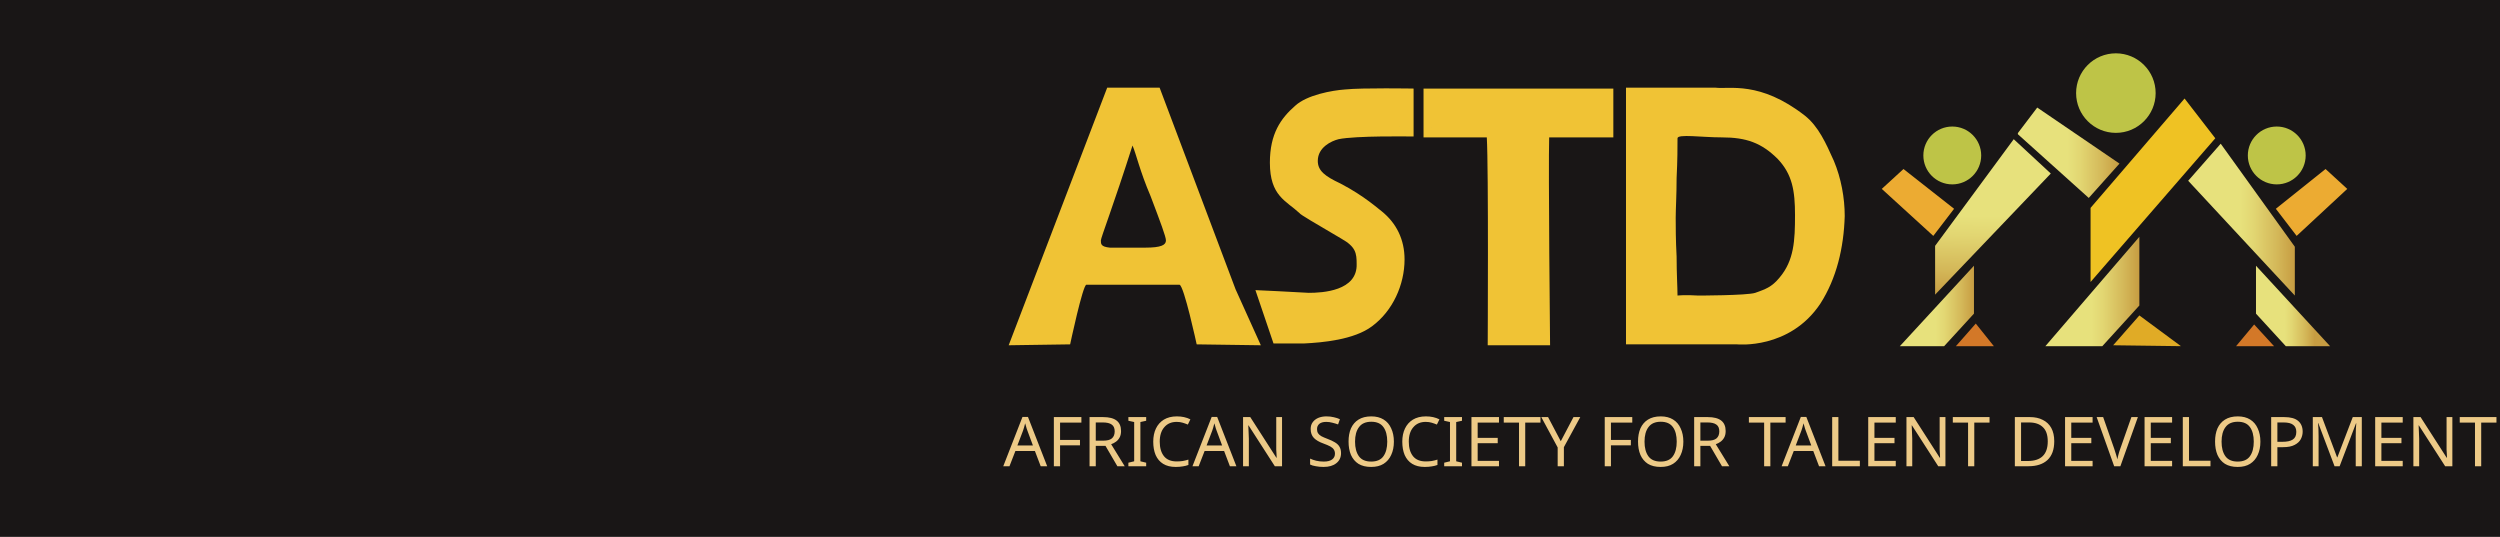
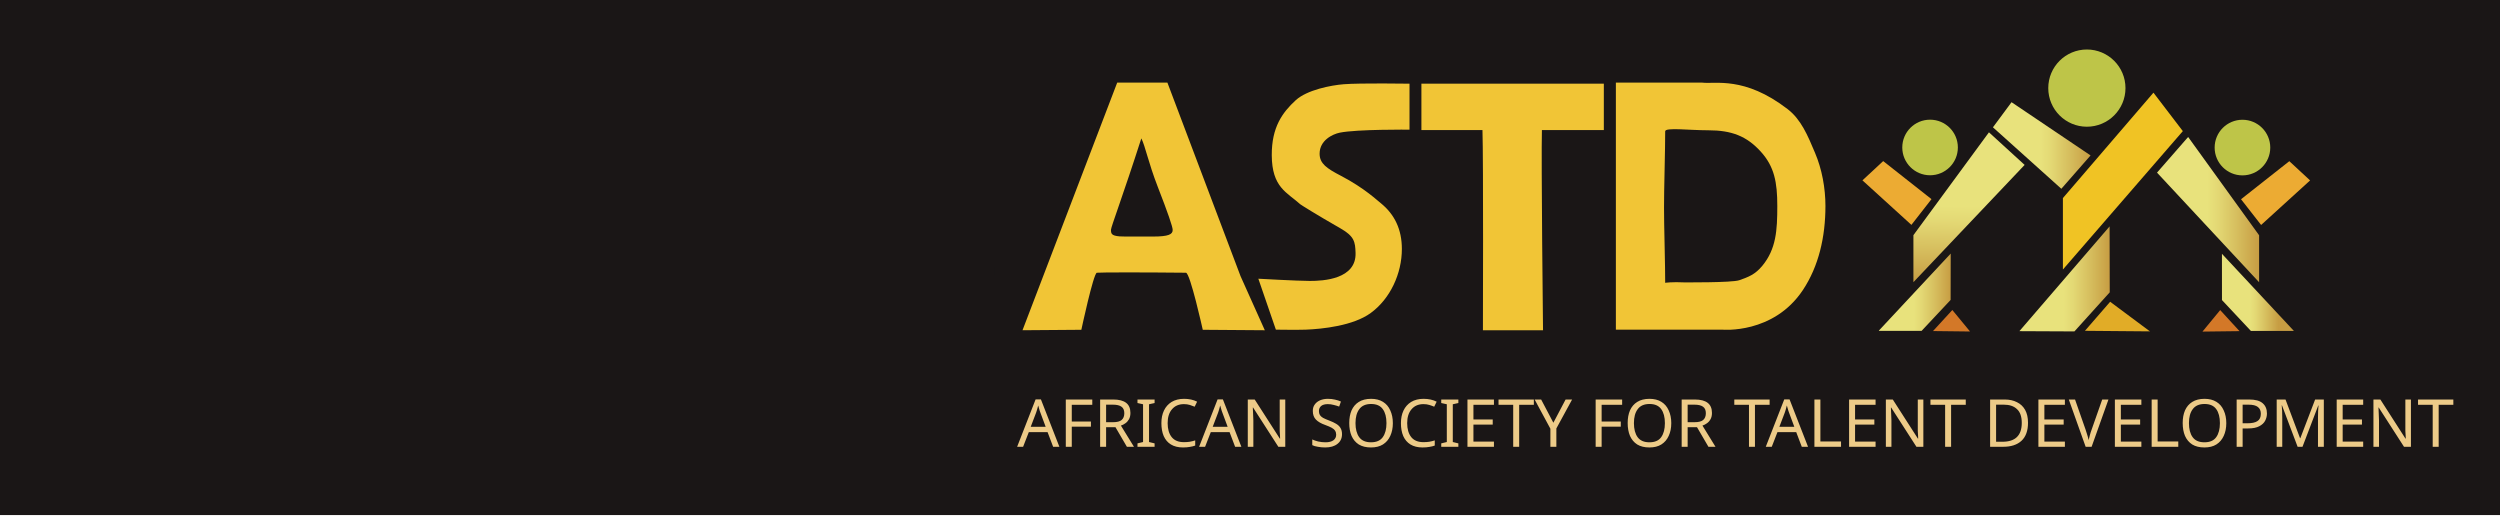
- <svg xmlns="http://www.w3.org/2000/svg" version="1.1" id="Layer_1" x="0px" y="0px" viewBox="0 0 276.6 59.4" enable-background="new 0 0 276.6 59.4" xml:space="preserve" width="100%" height="100%">
+ <svg xmlns="http://www.w3.org/2000/svg" version="1.1" id="Layer_1" x="0px" y="0px" width="287.575px" height="59.248px" viewBox="0 0 287.575 59.248" enable-background="new 0 0 287.575 59.248" xml:space="preserve">
  <g>
-     <rect x="0" y="0" fill="#191616" width="276.6" height="59.4" />
+     <rect y="-0.191" fill="#1A1616" width="287.575" height="59.438" />
    <g>
-       <rect x="110.4" y="5.8" fill="#F0C335" width="95.2" height="37.1" />
+       <rect x="116.354" y="5.625" fill="#F1C536" width="95.235" height="37.107" />
      <g>
        <g>
-           <path fill="#191616" d="M190.5,15.2c-2.2,0-4.9-0.4-4.9,0.1c0,1,0,2.4-0.1,4.4c0,1.9-0.1,3.4-0.1,4.4c0,1,0,2.4,0.1,4.3      c0,1.9,0.1,3.4,0.1,4.3c0,0,0.8-0.1,2.3,0c-0.2,0,5.4,0,6.3-0.3c1.1-0.4,1.8-0.6,2.7-1.7c1.6-1.9,1.7-4.1,1.7-6.9      c0-2.7-0.3-4.5-1.9-6.2C194.9,15.8,193.2,15.2,190.5,15.2z" />
-           <path fill="#191616" d="M125.3,16.1c-2.1,6.6-3.5,10.2-3.5,10.5c0,0.4,0,0.7,1,0.8c0,0,0.7,0,1.9,0h2c1.8,0,2.3-0.3,2.3-0.8      c0-0.4-0.6-2-1.7-4.9C126.1,18.9,125.7,17,125.3,16.1z" />
-           <path fill="#191616" d="M108.4,2.4l0,43.8h98.1l0-42.5L108.4,2.4z M132.4,38.1c0,0-1.4-6.5-1.9-6.6c-0.5,0-6.7,0-6.7,0      c-2.1,0-3.3,0-3.6,0c-0.4,0-1.8,6.6-1.8,6.6l-6.8,0.1l10.9-28.5h5.8l8.4,22.3l2.8,6.2L132.4,38.1z M156.1,15.1      c0,0-6.1-0.1-8,0.3c-0.8,0.2-2.3,0.9-2.3,2.4c0,1.1,0.8,1.7,2.5,2.5c2.7,1.4,4.3,2.9,4.6,3.1c1.6,1.3,2.5,3.1,2.5,5.3      c0,2.8-1.3,5.7-3.6,7.4c-2,1.5-5.5,1.8-7.5,1.9c-0.9,0-3.4,0-3.4,0l-2-5.9c0,0,4.4,0.2,5.9,0.3c1.5,0,5.4-0.2,5.3-3.2      c0-1.2-0.1-1.9-1.7-2.8c-2.9-1.7-4.6-2.7-4.6-2.8c-1.5-1.4-3.3-1.9-3.3-5.6c0-3.2,1.2-4.9,2.8-6.3c1.3-1.2,4.1-1.7,5.5-1.8      c1.9-0.2,7.6-0.1,7.6-0.1V15.1z M178.5,15.2h-7.1c-0.1,3.4,0.1,23,0.1,23h-6.9c0,0,0.1-19.5-0.1-23h-7V9.8h21V15.2z M201.4,33.6      c-3.4,5.1-9.2,4.5-9.2,4.5h-12.3V38v-1.5V12.2V9.8V9.7h9.9c1.5,0.2,4.9-0.8,9.9,3.1c1.5,1.2,2.3,3,3.2,5      c0.8,1.9,1.2,4.1,1.2,6.1C204,27.4,203.2,30.8,201.4,33.6z" />
-           <path fill="#C5BF69" d="M158.4,14.1C158.3,14.1,158.4,14.2,158.4,14.1L158.4,14.1z" />
-           <path fill="#C5BF69" d="M177,10.5C177,10.5,177,10.5,177,10.5C177,10.5,177,10.5,177,10.5z" />
-           <path fill="#C5BF69" d="M154.9,13.9C154.9,13.9,154.9,13.9,154.9,13.9C154.8,14.1,154.8,14,154.9,13.9z" />
+           <path fill="#1A1616" d="M196.487,14.986c-2.24,0-4.941-0.351-4.941,0.118c0,0.976-0.022,2.436-0.066,4.379      c-0.045,1.947-0.067,3.407-0.067,4.381c0,0.965,0.022,2.408,0.067,4.333c0.044,1.927,0.066,3.372,0.066,4.335      c0,0,0.761-0.123,2.28-0.047c-0.202-0.013,5.392,0.05,6.253-0.255c1.064-0.38,1.802-0.642,2.65-1.667      c1.583-1.928,1.714-4.068,1.714-6.868c0-2.738-0.34-4.527-1.897-6.249C200.925,15.659,199.198,14.986,196.487,14.986z" />
+           <path fill="#1A1616" d="M131.287,15.919c-2.104,6.552-3.492,10.194-3.492,10.511c0,0.432,0.04,0.686,1.004,0.761      c0.049,0.013,0.671,0.019,1.861,0.019h1.959c1.812,0,2.275-0.252,2.275-0.76c0-0.368-0.57-2.014-1.71-4.942      C132.082,18.67,131.744,16.807,131.287,15.919z" />
+           <path fill="#1A1616" d="M114.39,2.226l0.028,43.763h98.067l-0.028-42.45L114.39,2.226z M138.354,37.935      c0,0-1.447-6.541-1.935-6.563c-0.469-0.024-6.673-0.038-6.673-0.038c-2.09,0-3.279,0.014-3.57,0.038      c-0.394,0.032-1.789,6.563-1.789,6.563l-6.768,0.052l10.894-28.485h5.773l8.413,22.263l2.793,6.223L138.354,37.935z       M162.136,14.915c0,0-6.069-0.06-8.039,0.349c-0.816,0.17-2.303,0.881-2.303,2.414c0,1.14,0.816,1.692,2.45,2.542      c2.749,1.431,4.27,2.917,4.561,3.131c1.636,1.307,2.452,3.068,2.452,5.285c0,2.838-1.341,5.736-3.585,7.37      c-2.015,1.471-5.549,1.838-7.477,1.915c-0.856,0.035-3.431,0-3.431,0l-2.017-5.86c0,0,4.438,0.25,5.92,0.255      c1.545,0.005,5.371-0.195,5.263-3.243c-0.043-1.24-0.129-1.88-1.714-2.79c-2.885-1.652-4.58-2.725-4.646-2.786      c-1.526-1.376-3.263-1.927-3.279-5.648c-0.014-3.207,1.214-4.904,2.761-6.325c1.313-1.192,4.063-1.718,5.511-1.834      c1.887-0.151,7.573-0.064,7.573-0.064V14.915z M184.489,14.96h-7.124c-0.092,3.429,0.129,23.029,0.129,23.029h-6.913      c0,0,0.062-19.537-0.053-23.029h-7.023V9.624h20.984V14.96z M207.382,33.371c-3.391,5.092-9.24,4.55-9.24,4.55h-12.268v-0.111      v-1.514V12.002V9.624V9.501h9.898c1.493,0.203,4.875-0.79,9.86,3.052c1.547,1.191,2.303,3.013,3.151,5.029      c0.797,1.874,1.197,4.059,1.197,6.112C209.981,27.253,209.206,30.629,207.382,33.371z" />
+           <path fill="#C5BF69" d="M164.366,13.925C164.284,13.947,164.36,14.022,164.366,13.925L164.366,13.925z" />
+           <path fill="#C5BF69" d="M183.027,10.355c-0.004-0.003-0.027-0.004-0.07-0.004C182.983,10.351,183.004,10.354,183.027,10.355z" />
+           <path fill="#C5BF69" d="M160.866,13.727c-0.007,0.014-0.014,0.025-0.02,0.04C160.8,13.899,160.825,13.837,160.866,13.727z" />
        </g>
        <g>
-           <rect x="108.6" y="46.2" fill="none" width="150" height="13.3" />
-           <text transform="matrix(1 0 0 1 111.001 51.584)" fill="#EDCA87" font-family="'MyriadPro-Regular'" font-size="7.609">AFRICAN SOCIETY FOR TALENT DEVELOPMENT</text>
+           <rect x="114.563" y="45.99" fill="none" width="150.048" height="13.258" />
+           <text transform="matrix(1 0 0 1 117.001 51.3926)" fill="#EDCB88" font-family="'MyriadPro-Regular'" font-size="7.609">AFRICAN SOCIETY FOR TALENT DEVELOPMENT</text>
        </g>
        <g>
-           <circle opacity="0.91" fill="#CFD54C" cx="234.1" cy="10.3" r="4.4" />
-           <polygon fill="#EFC223" points="241.7,10.9 245.1,15.3 231.3,31.2 231.3,23     " />
-           <linearGradient id="SVGID_1_" gradientUnits="userSpaceOnUse" x1="226.29" y1="32.273" x2="236.684" y2="32.273">
-             <stop offset="0" style="stop-color:#6F5321" />
-             <stop offset="0" style="stop-color:#775924" />
-             <stop offset="0" style="stop-color:#99742F" />
-             <stop offset="0" style="stop-color:#B18838" />
-             <stop offset="0" style="stop-color:#C0943D" />
+           <circle opacity="0.91" fill="#CFD64D" cx="240.053" cy="10.135" r="4.441" />
+           <polygon fill="#F0C324" points="247.711,10.66 251.091,15.083 237.296,31.004 237.296,22.783     " />
+           <linearGradient id="SVGID_1_" gradientUnits="userSpaceOnUse" x1="232.29" y1="32.083" x2="242.684" y2="32.083">
+             <stop offset="0" style="stop-color:#6F5322" />
+             <stop offset="0" style="stop-color:#755824" />
+             <stop offset="0" style="stop-color:#95722F" />
+             <stop offset="0" style="stop-color:#AF8638" />
+             <stop offset="0" style="stop-color:#BF933D" />
            <stop offset="0" style="stop-color:#C5983F" />
-             <stop offset="0" style="stop-color:#CBA64B" />
-             <stop offset="0" style="stop-color:#D6BC5D" />
-             <stop offset="0" style="stop-color:#DDCD6B" />
-             <stop offset="0" style="stop-color:#E3D875" />
-             <stop offset="0" style="stop-color:#E6DF7A" />
-             <stop offset="0" style="stop-color:#E7E17C" />
-             <stop offset="0.421" style="stop-color:#E7E17C" />
-             <stop offset="0.491" style="stop-color:#E7E17C" />
-             <stop offset="0.615" style="stop-color:#E2D672" />
-             <stop offset="0.834" style="stop-color:#D4B859" />
-             <stop offset="1" style="stop-color:#C79D42" />
+             <stop offset="0" style="stop-color:#C79B41" />
+             <stop offset="0" style="stop-color:#D0B051" />
+             <stop offset="0" style="stop-color:#D8C160" />
+             <stop offset="0" style="stop-color:#DFD06D" />
+             <stop offset="0" style="stop-color:#E4DA76" />
+             <stop offset="0" style="stop-color:#E7E07B" />
+             <stop offset="0" style="stop-color:#E8E27C" />
+             <stop offset="0.421" style="stop-color:#E8E27C" />
+             <stop offset="0.491" style="stop-color:#E8E27C" />
+             <stop offset="0.596" style="stop-color:#E3D874" />
+             <stop offset="0.783" style="stop-color:#D6BE5E" />
+             <stop offset="1" style="stop-color:#C79D43" />
          </linearGradient>
-           <polygon fill="url(#SVGID_1_)" points="236.7,26.2 236.7,33.8 232.6,38.3 226.3,38.3     " />
-           <polyline fill="#E0AB26" points="241.3,38.3 233.8,38.2 236.7,34.9     " />
-           <circle opacity="0.91" fill="#CFD54C" cx="216" cy="17.2" r="3.2" />
-           <linearGradient id="SVGID_2_" gradientUnits="userSpaceOnUse" x1="220.633" y1="15.374" x2="220.329" y2="32.756">
-             <stop offset="0" style="stop-color:#6F5321" />
-             <stop offset="0" style="stop-color:#775924" />
-             <stop offset="0" style="stop-color:#99742F" />
-             <stop offset="0" style="stop-color:#B18838" />
-             <stop offset="0" style="stop-color:#C0943D" />
+           <polygon fill="url(#SVGID_1_)" points="242.668,26.042 242.684,33.625 238.621,38.123 232.29,38.093     " />
+           <polyline fill="#E1AC27" points="247.306,38.118 239.83,38.053 242.731,34.711     " />
+           <circle opacity="0.91" fill="#CFD64D" cx="222.016" cy="16.964" r="3.197" />
+           <linearGradient id="SVGID_2_" gradientUnits="userSpaceOnUse" x1="226.633" y1="15.184" x2="226.329" y2="32.566">
+             <stop offset="0" style="stop-color:#6F5322" />
+             <stop offset="0" style="stop-color:#755824" />
+             <stop offset="0" style="stop-color:#95722F" />
+             <stop offset="0" style="stop-color:#AF8638" />
+             <stop offset="0" style="stop-color:#BF933D" />
            <stop offset="0" style="stop-color:#C5983F" />
-             <stop offset="0" style="stop-color:#CBA64B" />
-             <stop offset="0" style="stop-color:#D6BC5D" />
-             <stop offset="0" style="stop-color:#DDCD6B" />
-             <stop offset="0" style="stop-color:#E3D875" />
-             <stop offset="0" style="stop-color:#E6DF7A" />
-             <stop offset="0" style="stop-color:#E7E17C" />
-             <stop offset="0.421" style="stop-color:#E7E17C" />
-             <stop offset="0.491" style="stop-color:#E7E17C" />
-             <stop offset="0.615" style="stop-color:#E2D672" />
-             <stop offset="0.834" style="stop-color:#D4B859" />
-             <stop offset="1" style="stop-color:#C79D42" />
+             <stop offset="0" style="stop-color:#C79B41" />
+             <stop offset="0" style="stop-color:#D0B051" />
+             <stop offset="0" style="stop-color:#D8C160" />
+             <stop offset="0" style="stop-color:#DFD06D" />
+             <stop offset="0" style="stop-color:#E4DA76" />
+             <stop offset="0" style="stop-color:#E7E07B" />
+             <stop offset="0" style="stop-color:#E8E27C" />
+             <stop offset="0.421" style="stop-color:#E8E27C" />
+             <stop offset="0.491" style="stop-color:#E8E27C" />
+             <stop offset="0.596" style="stop-color:#E3D874" />
+             <stop offset="0.783" style="stop-color:#D6BE5E" />
+             <stop offset="1" style="stop-color:#C79D43" />
          </linearGradient>
-           <polygon fill="url(#SVGID_2_)" points="222.8,15.4 226.9,19.2 214.1,32.6 214.1,27.2     " />
-           <linearGradient id="SVGID_3_" gradientUnits="userSpaceOnUse" x1="210.1" y1="33.803" x2="218.391" y2="33.803">
-             <stop offset="0" style="stop-color:#6F5321" />
-             <stop offset="0" style="stop-color:#775924" />
-             <stop offset="0" style="stop-color:#99742F" />
-             <stop offset="0" style="stop-color:#B18838" />
-             <stop offset="0" style="stop-color:#C0943D" />
+           <polygon fill="url(#SVGID_2_)" points="228.788,15.221 232.893,18.969 220.1,32.457 220.1,27.051     " />
+           <linearGradient id="SVGID_3_" gradientUnits="userSpaceOnUse" x1="216.1" y1="33.612" x2="224.391" y2="33.612">
+             <stop offset="0" style="stop-color:#6F5322" />
+             <stop offset="0" style="stop-color:#755824" />
+             <stop offset="0" style="stop-color:#95722F" />
+             <stop offset="0" style="stop-color:#AF8638" />
+             <stop offset="0" style="stop-color:#BF933D" />
            <stop offset="0" style="stop-color:#C5983F" />
-             <stop offset="0" style="stop-color:#CBA64B" />
-             <stop offset="0" style="stop-color:#D6BC5D" />
-             <stop offset="0" style="stop-color:#DDCD6B" />
-             <stop offset="0" style="stop-color:#E3D875" />
-             <stop offset="0" style="stop-color:#E6DF7A" />
-             <stop offset="0" style="stop-color:#E7E17C" />
-             <stop offset="0.421" style="stop-color:#E7E17C" />
-             <stop offset="0.491" style="stop-color:#E7E17C" />
-             <stop offset="0.615" style="stop-color:#E2D672" />
-             <stop offset="0.834" style="stop-color:#D4B859" />
-             <stop offset="1" style="stop-color:#C79D42" />
+             <stop offset="0" style="stop-color:#C79B41" />
+             <stop offset="0" style="stop-color:#D0B051" />
+             <stop offset="0" style="stop-color:#D8C160" />
+             <stop offset="0" style="stop-color:#DFD06D" />
+             <stop offset="0" style="stop-color:#E4DA76" />
+             <stop offset="0" style="stop-color:#E7E07B" />
+             <stop offset="0" style="stop-color:#E8E27C" />
+             <stop offset="0.421" style="stop-color:#E8E27C" />
+             <stop offset="0.491" style="stop-color:#E8E27C" />
+             <stop offset="0.596" style="stop-color:#E3D874" />
+             <stop offset="0.783" style="stop-color:#D6BE5E" />
+             <stop offset="1" style="stop-color:#C79D43" />
          </linearGradient>
-           <path fill="url(#SVGID_3_)" d="M218.4,29.4l0,5.3l-3.3,3.6c0,0-3,0-4.9,0L218.4,29.4z" />
-           <polygon fill="#D37828" points="220.6,38.3 218.6,35.8 216.4,38.3     " />
-           <path fill="none" stroke="#161616" stroke-width="0.25" stroke-miterlimit="10" d="M229.7,27.5" />
-           <polygon fill="#ECAB32" points="210.6,18.7 208.2,20.9 213.9,26.1 216.2,23.1     " />
-           <linearGradient id="SVGID_4_" gradientUnits="userSpaceOnUse" x1="223.247" y1="16.927" x2="234.477" y2="16.927">
-             <stop offset="0" style="stop-color:#6F5321" />
-             <stop offset="0" style="stop-color:#775924" />
-             <stop offset="0" style="stop-color:#99742F" />
-             <stop offset="0" style="stop-color:#B18838" />
-             <stop offset="0" style="stop-color:#C0943D" />
+           <path fill="url(#SVGID_3_)" d="M224.391,29.168L224.38,34.5l-3.334,3.556c0,0-3.013,0-4.946,0L224.391,29.168z" />
+           <polygon fill="#D37828" points="226.613,38.132 224.577,35.659 222.354,38.081     " />
+           <path fill="none" stroke="#171717" stroke-width="0.25" stroke-miterlimit="10" d="M235.65,27.279" />
+           <polygon fill="#ECAB33" points="216.624,18.53 214.236,20.746 219.869,25.868 222.179,22.907     " />
+           <linearGradient id="SVGID_4_" gradientUnits="userSpaceOnUse" x1="229.247" y1="16.736" x2="240.477" y2="16.736">
+             <stop offset="0" style="stop-color:#6F5322" />
+             <stop offset="0" style="stop-color:#755824" />
+             <stop offset="0" style="stop-color:#95722F" />
+             <stop offset="0" style="stop-color:#AF8638" />
+             <stop offset="0" style="stop-color:#BF933D" />
            <stop offset="0" style="stop-color:#C5983F" />
-             <stop offset="0" style="stop-color:#CBA64B" />
-             <stop offset="0" style="stop-color:#D6BC5D" />
-             <stop offset="0" style="stop-color:#DDCD6B" />
-             <stop offset="0" style="stop-color:#E3D875" />
-             <stop offset="0" style="stop-color:#E6DF7A" />
-             <stop offset="0" style="stop-color:#E7E17C" />
-             <stop offset="0.421" style="stop-color:#E7E17C" />
-             <stop offset="0.491" style="stop-color:#E7E17C" />
-             <stop offset="0.615" style="stop-color:#E2D672" />
-             <stop offset="0.834" style="stop-color:#D4B859" />
-             <stop offset="1" style="stop-color:#C79D42" />
+             <stop offset="0" style="stop-color:#C79B41" />
+             <stop offset="0" style="stop-color:#D0B051" />
+             <stop offset="0" style="stop-color:#D8C160" />
+             <stop offset="0" style="stop-color:#DFD06D" />
+             <stop offset="0" style="stop-color:#E4DA76" />
+             <stop offset="0" style="stop-color:#E7E07B" />
+             <stop offset="0" style="stop-color:#E8E27C" />
+             <stop offset="0.421" style="stop-color:#E8E27C" />
+             <stop offset="0.491" style="stop-color:#E8E27C" />
+             <stop offset="0.596" style="stop-color:#E3D874" />
+             <stop offset="0.783" style="stop-color:#D6BE5E" />
+             <stop offset="1" style="stop-color:#C79D43" />
          </linearGradient>
-           <polygon fill="url(#SVGID_4_)" points="225.4,11.9 223.2,14.8 231.1,21.9 234.5,18.1     " />
-           <path fill="none" stroke="#999F38" stroke-width="5" stroke-miterlimit="10" d="M221,9.3" />
-           <circle opacity="0.91" fill="#CFD54C" cx="251.9" cy="17.2" r="3.2" />
-           <linearGradient id="SVGID_5_" gradientUnits="userSpaceOnUse" x1="242.122" y1="24.303" x2="253.865" y2="24.303">
-             <stop offset="0" style="stop-color:#6F5321" />
-             <stop offset="0" style="stop-color:#775924" />
-             <stop offset="0" style="stop-color:#99742F" />
-             <stop offset="0" style="stop-color:#B18838" />
-             <stop offset="0" style="stop-color:#C0943D" />
+           <polygon fill="url(#SVGID_4_)" points="231.387,11.756 229.247,14.645 237.116,21.715 240.477,17.879     " />
+           <path fill="none" stroke="#9AA038" stroke-width="5" stroke-miterlimit="10" d="M227.001,9.08" />
+           <circle opacity="0.91" fill="#CFD64D" cx="257.949" cy="16.975" r="3.199" />
+           <linearGradient id="SVGID_5_" gradientUnits="userSpaceOnUse" x1="248.122" y1="24.112" x2="259.865" y2="24.112">
+             <stop offset="0" style="stop-color:#6F5322" />
+             <stop offset="0" style="stop-color:#755824" />
+             <stop offset="0" style="stop-color:#95722F" />
+             <stop offset="0" style="stop-color:#AF8638" />
+             <stop offset="0" style="stop-color:#BF933D" />
            <stop offset="0" style="stop-color:#C5983F" />
-             <stop offset="0" style="stop-color:#CBA64B" />
-             <stop offset="0" style="stop-color:#D6BC5D" />
-             <stop offset="0" style="stop-color:#DDCD6B" />
-             <stop offset="0" style="stop-color:#E3D875" />
-             <stop offset="0" style="stop-color:#E6DF7A" />
-             <stop offset="0" style="stop-color:#E7E17C" />
-             <stop offset="0.421" style="stop-color:#E7E17C" />
-             <stop offset="0.491" style="stop-color:#E7E17C" />
-             <stop offset="0.615" style="stop-color:#E2D672" />
-             <stop offset="0.834" style="stop-color:#D4B859" />
-             <stop offset="1" style="stop-color:#C79D42" />
+             <stop offset="0" style="stop-color:#C79B41" />
+             <stop offset="0" style="stop-color:#D0B051" />
+             <stop offset="0" style="stop-color:#D8C160" />
+             <stop offset="0" style="stop-color:#DFD06D" />
+             <stop offset="0" style="stop-color:#E4DA76" />
+             <stop offset="0" style="stop-color:#E7E07B" />
+             <stop offset="0" style="stop-color:#E8E27C" />
+             <stop offset="0.421" style="stop-color:#E8E27C" />
+             <stop offset="0.491" style="stop-color:#E8E27C" />
+             <stop offset="0.596" style="stop-color:#E3D874" />
+             <stop offset="0.783" style="stop-color:#D6BE5E" />
+             <stop offset="1" style="stop-color:#C79D43" />
          </linearGradient>
-           <polygon fill="url(#SVGID_5_)" points="245.7,15.9 242.1,20 253.9,32.7 253.9,27.3     " />
-           <linearGradient id="SVGID_6_" gradientUnits="userSpaceOnUse" x1="249.575" y1="33.813" x2="256.096" y2="33.813">
-             <stop offset="0" style="stop-color:#6F5321" />
-             <stop offset="0" style="stop-color:#775924" />
-             <stop offset="0" style="stop-color:#99742F" />
-             <stop offset="0" style="stop-color:#B18838" />
-             <stop offset="0" style="stop-color:#C0943D" />
+           <polygon fill="url(#SVGID_5_)" points="251.702,15.756 248.122,19.856 259.865,32.467 259.865,27.062     " />
+           <linearGradient id="SVGID_6_" gradientUnits="userSpaceOnUse" x1="255.575" y1="33.623" x2="262.096" y2="33.623">
+             <stop offset="0" style="stop-color:#6F5322" />
+             <stop offset="0" style="stop-color:#755824" />
+             <stop offset="0" style="stop-color:#95722F" />
+             <stop offset="0" style="stop-color:#AF8638" />
+             <stop offset="0" style="stop-color:#BF933D" />
            <stop offset="0" style="stop-color:#C5983F" />
-             <stop offset="0" style="stop-color:#CBA64B" />
-             <stop offset="0" style="stop-color:#D6BC5D" />
-             <stop offset="0" style="stop-color:#DDCD6B" />
-             <stop offset="0" style="stop-color:#E3D875" />
-             <stop offset="0" style="stop-color:#E6DF7A" />
-             <stop offset="0" style="stop-color:#E7E17C" />
-             <stop offset="0.421" style="stop-color:#E7E17C" />
-             <stop offset="0.491" style="stop-color:#E7E17C" />
-             <stop offset="0.615" style="stop-color:#E2D672" />
-             <stop offset="0.834" style="stop-color:#D4B859" />
-             <stop offset="1" style="stop-color:#C79D42" />
+             <stop offset="0" style="stop-color:#C79B41" />
+             <stop offset="0" style="stop-color:#D0B051" />
+             <stop offset="0" style="stop-color:#D8C160" />
+             <stop offset="0" style="stop-color:#DFD06D" />
+             <stop offset="0" style="stop-color:#E4DA76" />
+             <stop offset="0" style="stop-color:#E7E07B" />
+             <stop offset="0" style="stop-color:#E8E27C" />
+             <stop offset="0.421" style="stop-color:#E8E27C" />
+             <stop offset="0.491" style="stop-color:#E8E27C" />
+             <stop offset="0.596" style="stop-color:#E3D874" />
+             <stop offset="0.783" style="stop-color:#D6BE5E" />
+             <stop offset="1" style="stop-color:#C79D43" />
          </linearGradient>
-           <path fill="url(#SVGID_6_)" d="M249.6,29.4l0,5.3l3.3,3.6c0,0,3,0,4.9,0L249.6,29.4z" />
-           <polygon fill="#D37828" points="247.4,38.3 249.4,35.9 251.6,38.3     " />
-           <polygon fill="#ECAB32" points="257.3,18.7 259.7,20.9 254.1,26.1 251.8,23.1     " />
+           <path fill="url(#SVGID_6_)" d="M255.575,29.179l0.011,5.332l3.334,3.555c0,0,3.01,0,4.946,0L255.575,29.179z" />
+           <polygon fill="#D37828" points="253.352,38.143 255.389,35.668 257.61,38.09     " />
+           <polygon fill="#ECAB33" points="263.34,18.54 265.729,20.755 260.096,25.878 257.786,22.918     " />
        </g>
      </g>
    </g>
  </g>
</svg>
